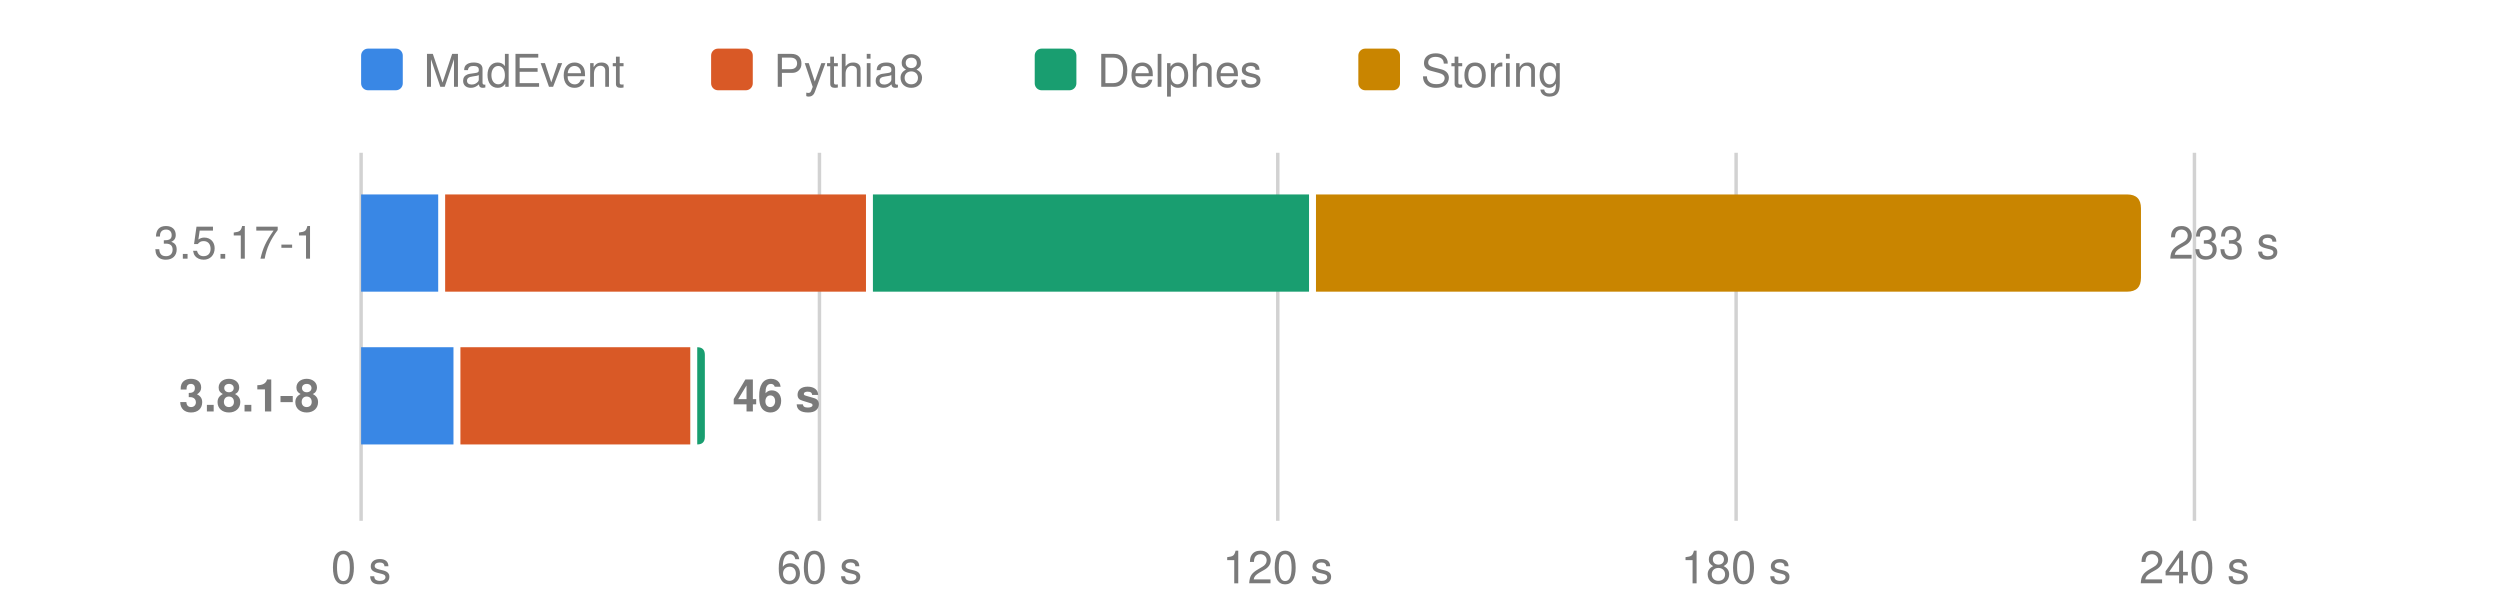
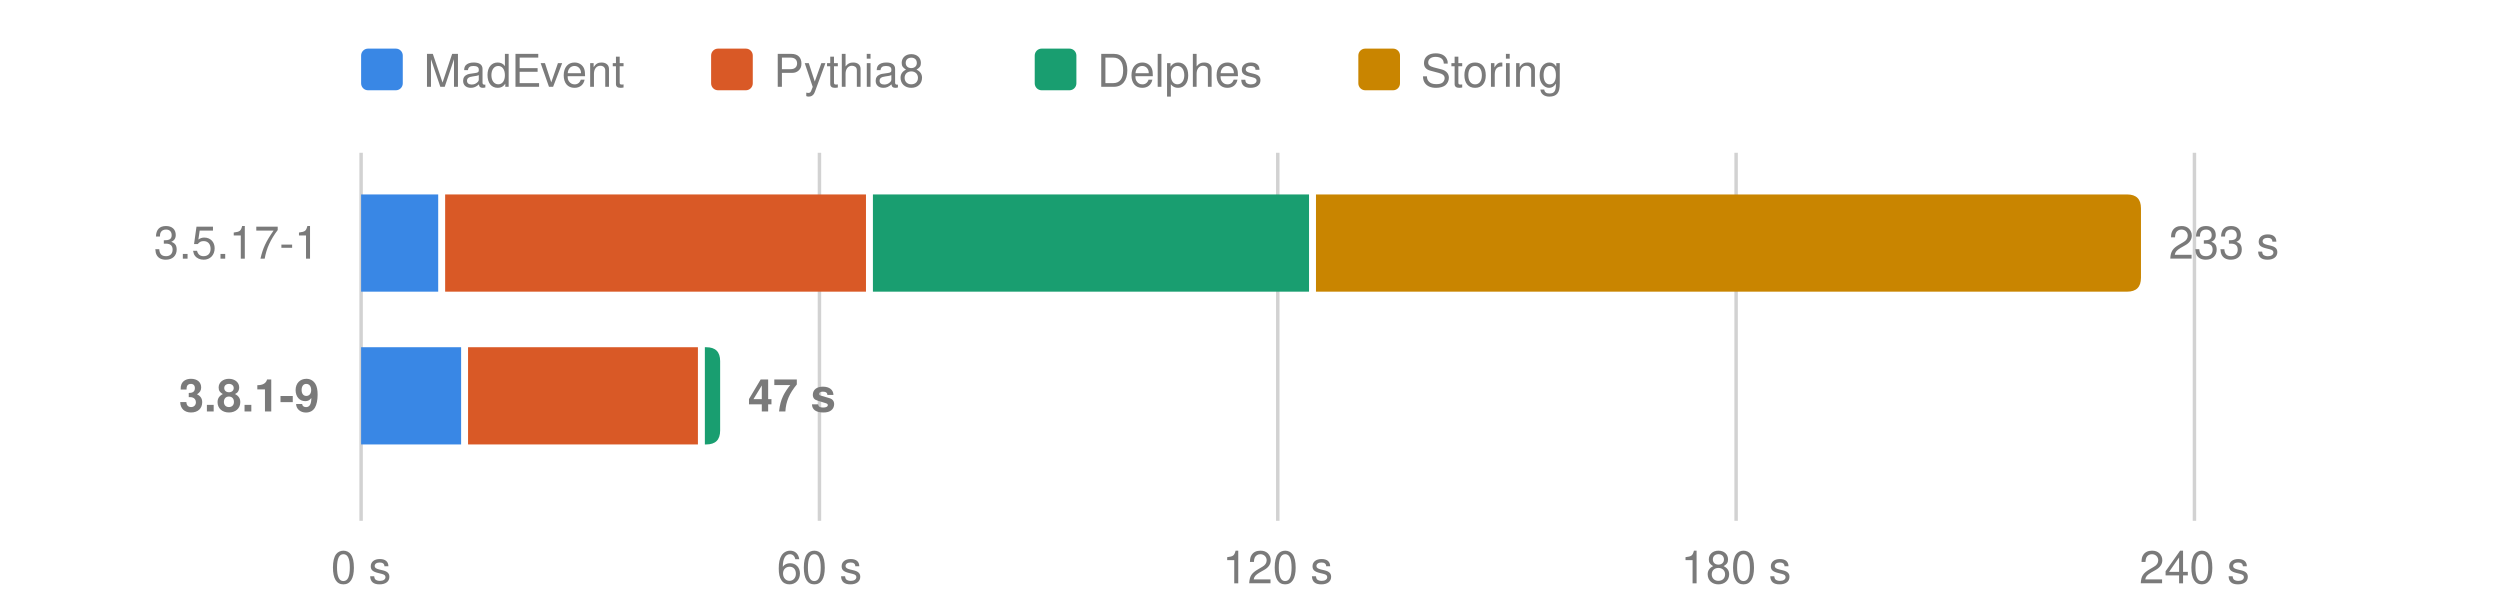
<svg xmlns="http://www.w3.org/2000/svg" width="720" height="176" viewBox="0 0 720 176" role="img" aria-labelledby="title desc">
  <style>
text{font-family:-apple-system,BlinkMacSystemFont,'Segoe UI',Helvetica,Arial,sans-serif;font-size:13px;fill:#7a7a7a}
.grid{stroke:#808080;stroke-opacity:0.35;stroke-width:1}
.s0{fill:#3987e5}
.s1{fill:#d95926}
.s2{fill:#199e70}
.s3{fill:#c98500}
</style>
  <rect class="s0" x="104" y="14" width="12" height="12" rx="2" />
  <text x="122" y="25">MadEvent</text>
  <rect class="s1" x="204.8" y="14" width="12" height="12" rx="2" />
  <text x="222.8" y="25">Pythia8</text>
  <rect class="s2" x="298.0" y="14" width="12" height="12" rx="2" />
  <text x="316.0" y="25">Delphes</text>
  <rect class="s3" x="391.2" y="14" width="12" height="12" rx="2" />
  <text x="409.2" y="25">Storing</text>
  <line class="grid" x1="104.0" y1="44" x2="104.0" y2="150" />
  <text x="104.0" y="168" text-anchor="middle">0 s</text>
  <line class="grid" x1="236.0" y1="44" x2="236.0" y2="150" />
  <text x="236.0" y="168" text-anchor="middle">60 s</text>
  <line class="grid" x1="368.0" y1="44" x2="368.0" y2="150" />
  <text x="368.0" y="168" text-anchor="middle">120 s</text>
  <line class="grid" x1="500.0" y1="44" x2="500.0" y2="150" />
  <text x="500.0" y="168" text-anchor="middle">180 s</text>
  <line class="grid" x1="632.0" y1="44" x2="632.0" y2="150" />
  <text x="632.0" y="168" text-anchor="middle">240 s</text>
  <text x="92" y="74.5" text-anchor="end">3.5.17-1</text>
  <g class="s0">
    <rect x="104.0" y="56" width="22.2" height="28" />
  </g>
  <g class="s1">
    <rect x="128.2" y="56" width="121.2" height="28" />
  </g>
  <g class="s2">
    <rect x="251.4" y="56" width="125.6" height="28" />
  </g>
  <g class="s3">
    <path d="M379.0,56 H612.6 Q616.6,56 616.6,60 V80 Q616.6,84 612.6,84 H379.0 Z" />
  </g>
  <text x="624.6" y="74.5">233 s</text>
-   <text font-weight="600" x="92" y="118.5" text-anchor="end">3.8.1-8</text>
+   <text font-weight="600" x="92" y="118.5" text-anchor="end">3.8.1-9</text>
  <g class="s0">
-     <rect x="104.0" y="100" width="26.6" height="28" />
+     <rect x="104.0" y="100" width="28.8" height="28" />
  </g>
  <g class="s1">
-     <rect x="132.6" y="100" width="66.2" height="28" />
+     <rect x="134.8" y="100" width="66.2" height="28" />
  </g>
  <g class="s2">
-     <path d="M200.8,100 H200.8 Q203.0,100 203.0,102.2 V125.8 Q203.0,128 200.8,128 H200.8 Z" />
+     <path d="M203.0,100 H203.4 Q207.4,100 207.4,104 V124 Q207.4,128 203.4,128 H203.0 Z" />
  </g>
-   <text font-weight="600" x="211.0" y="118.5">46 s</text>
+   <text font-weight="600" x="215.4" y="118.5">47 s</text>
</svg>
